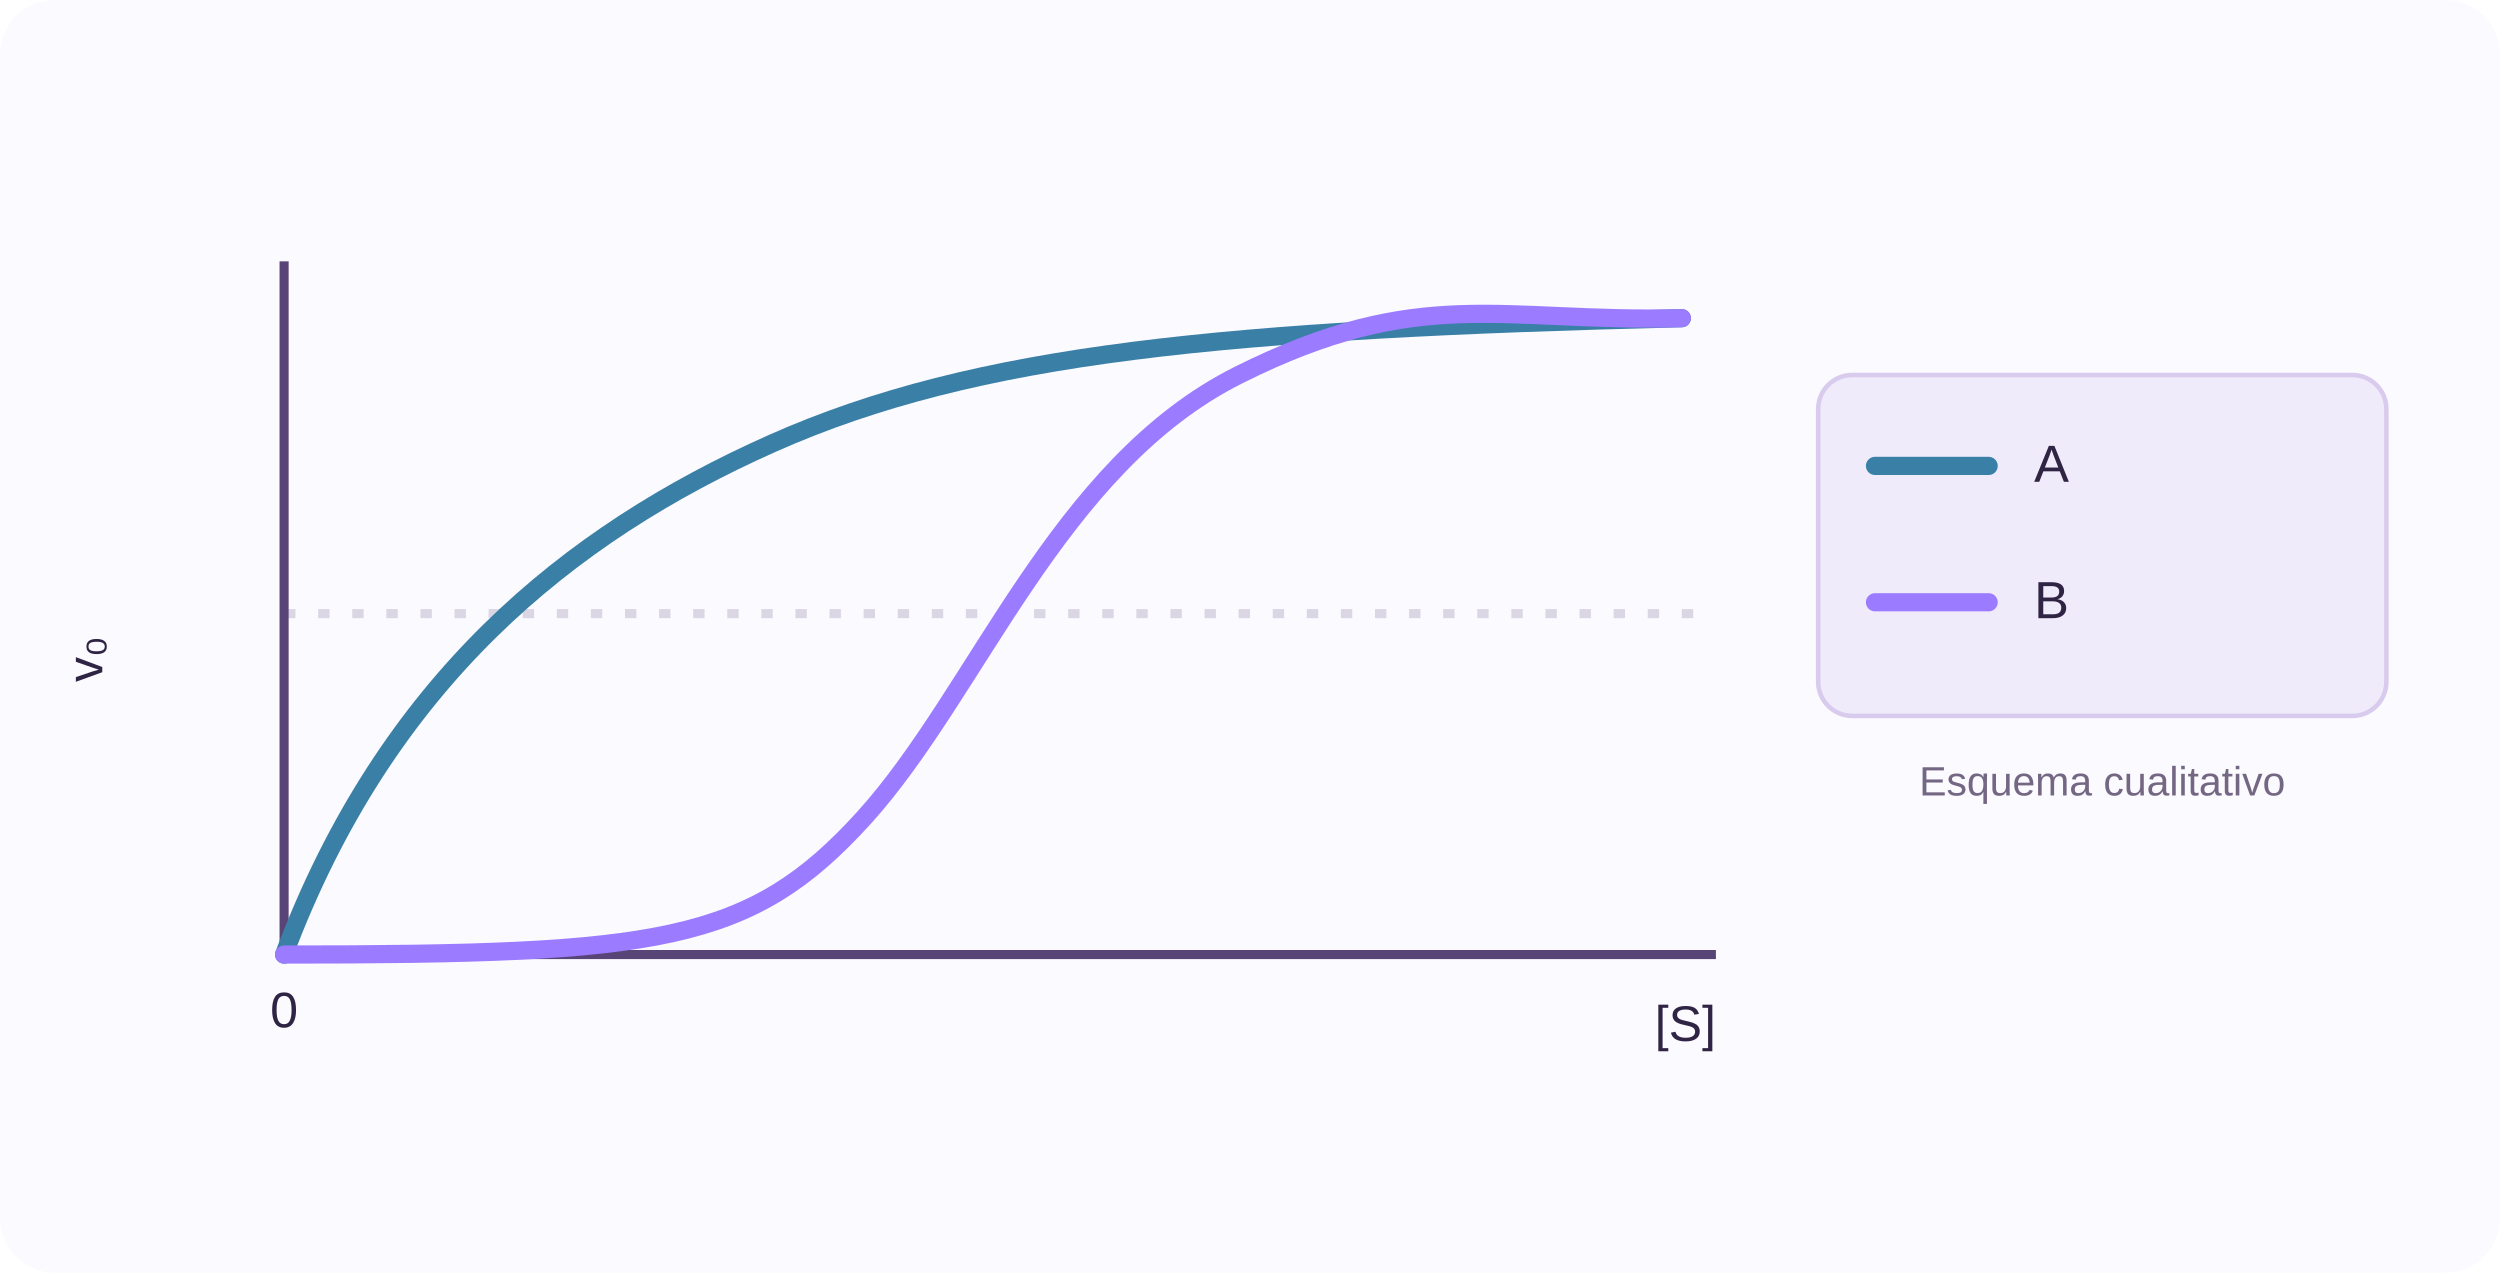
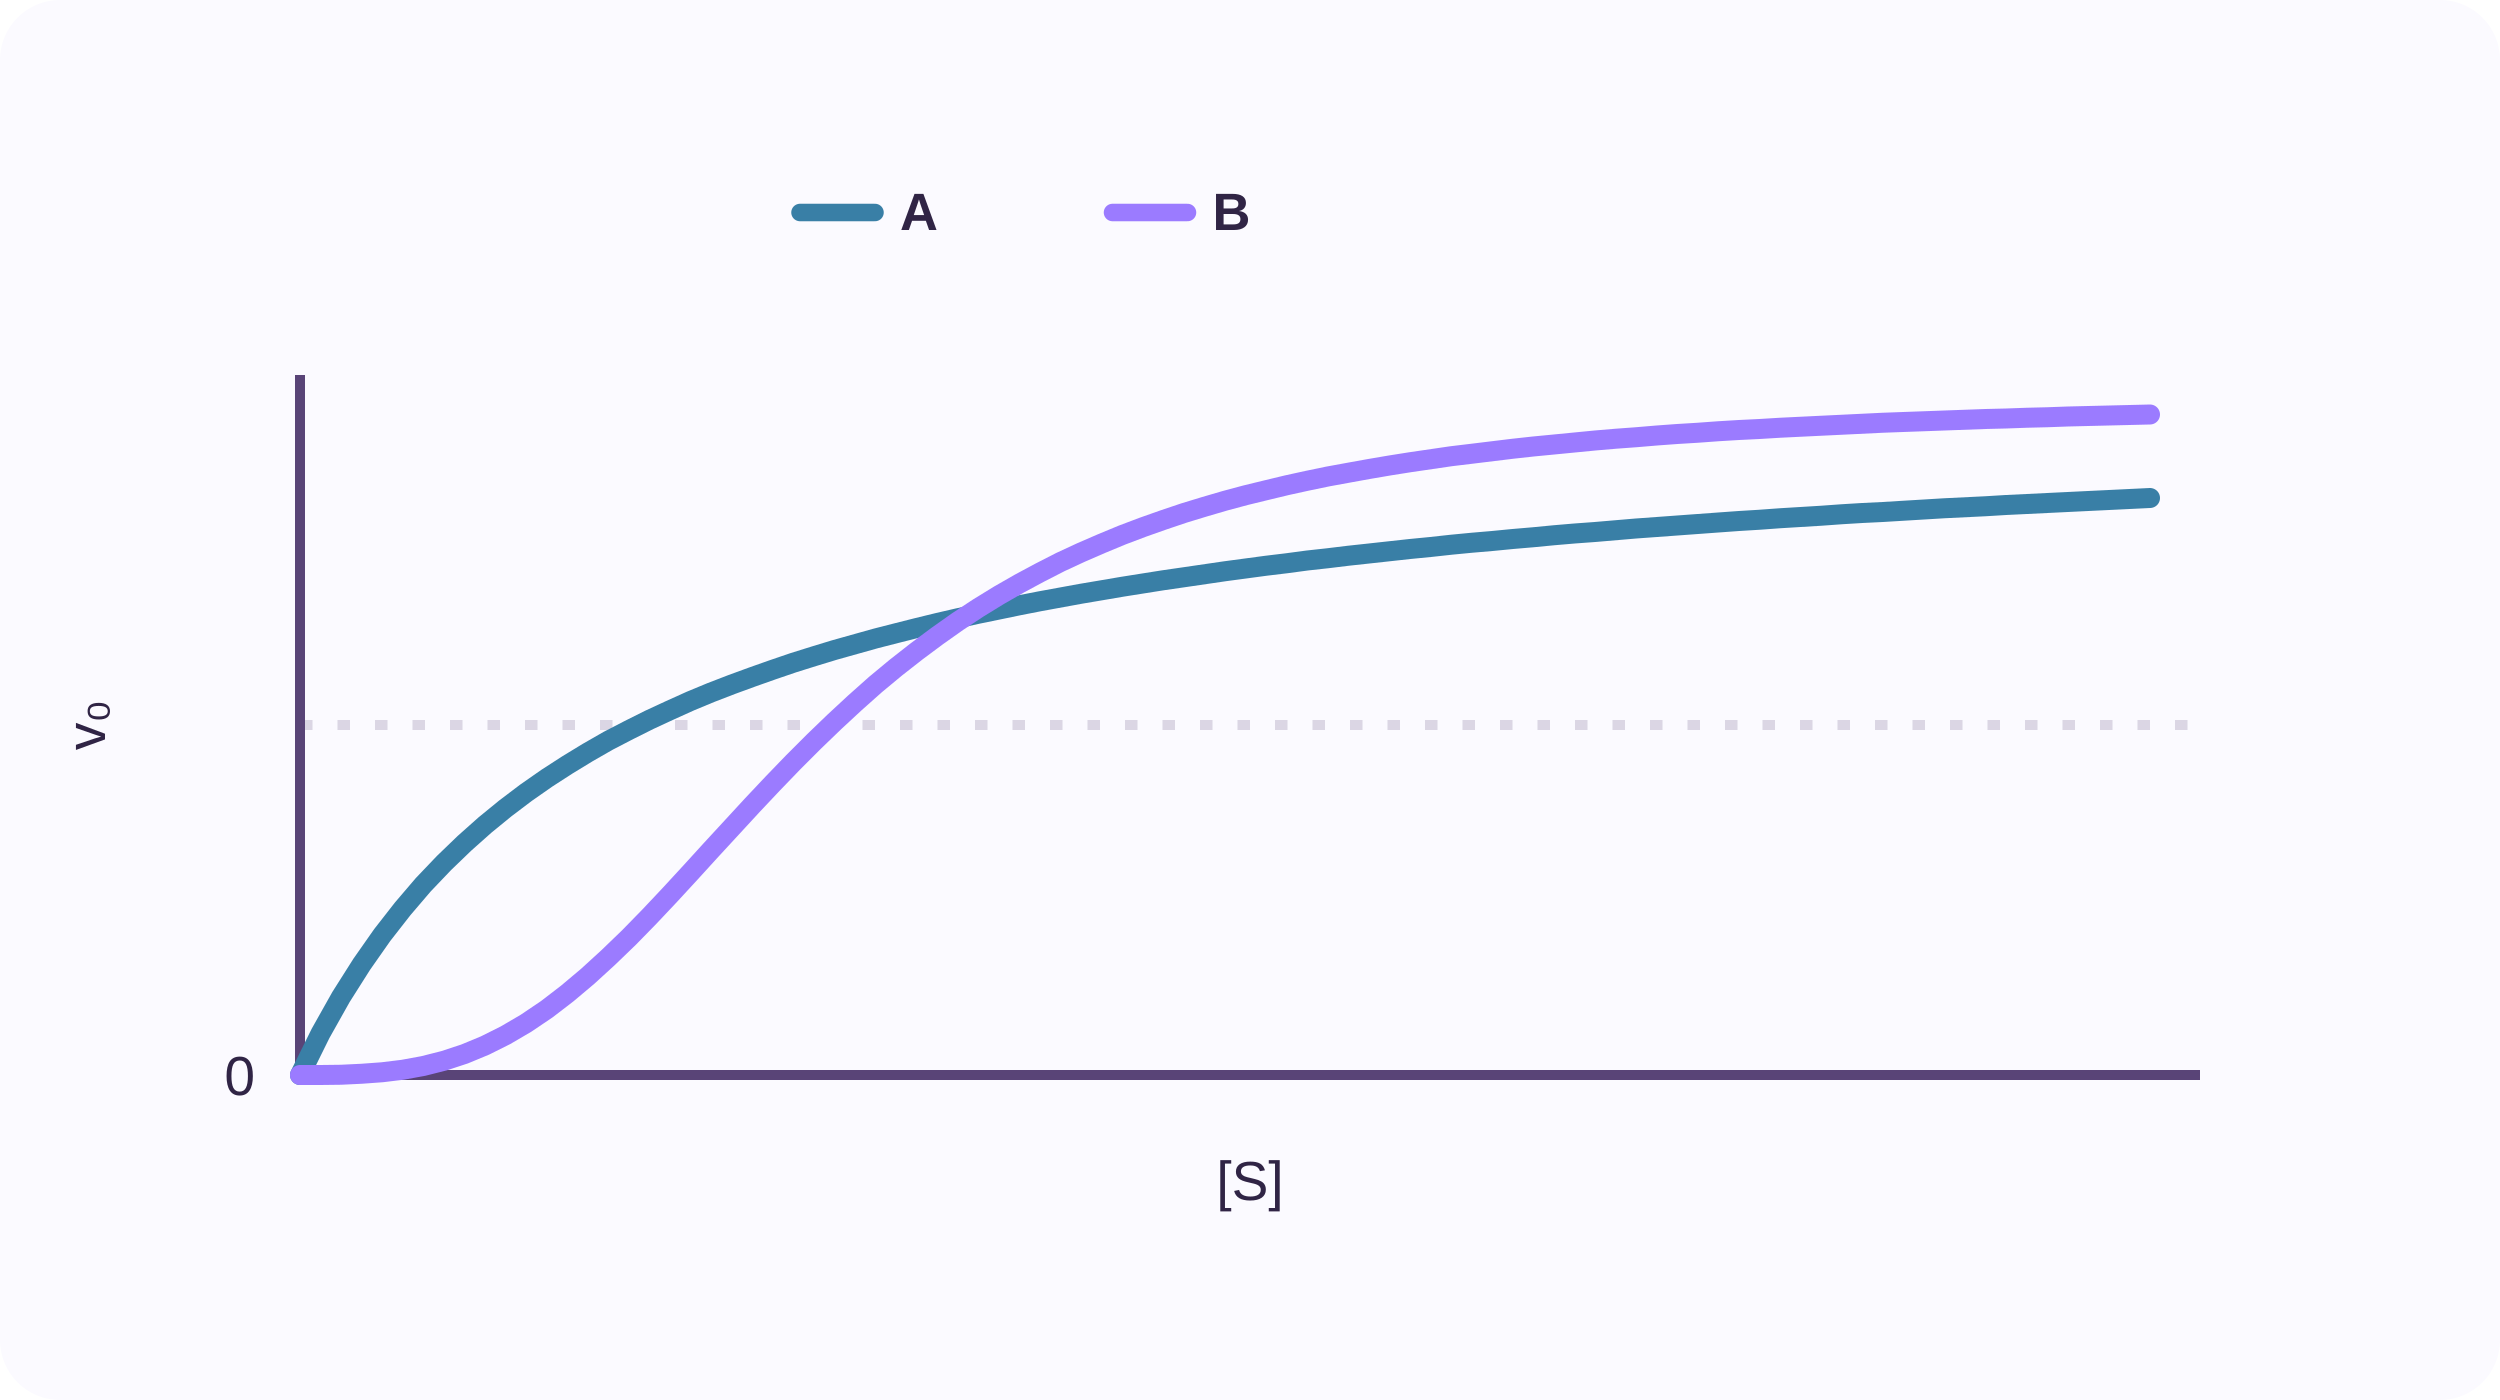
- <svg xmlns="http://www.w3.org/2000/svg" viewBox="0 0 1100 560" role="img" aria-labelledby="t d">
-   <rect width="1100" height="560" rx="24" fill="#fbfaff" />
+ <svg xmlns="http://www.w3.org/2000/svg" viewBox="0 0 1000 560" role="img" aria-labelledby="t d">
+   <rect width="1000" height="560" rx="24" fill="#fbfaff" />
  <g stroke="#594477" stroke-width="4" fill="none">
-     <path d="M125 115V420H755" />
-     <path d="M125 270H755" stroke-dasharray="5 10" opacity=".2" />
+     <path d="M120 150V430H880" />
+     <path d="M120 290H880" stroke-dasharray="5 10" opacity=".2" />
  </g>
  <g font-family="Arial" fill="#302445" font-size="22">
-     <text transform="translate(45 290) rotate(-90)" text-anchor="middle">v₀</text>
-     <text x="755" y="458" text-anchor="end">[S]</text>
-     <text x="125" y="452" text-anchor="middle">0</text>
+     <text transform="translate(42 290) rotate(-90)" text-anchor="middle">v₀</text>
+     <text x="500" y="480" text-anchor="middle">[S]</text>
+     <text x="102" y="438" text-anchor="end">0</text>
  </g>
-   <path d="M125 420 C170 300 250 235 340 195 S540 145 740 140" stroke="#397fa6" stroke-width="8" fill="none" stroke-linecap="round" />
-   <path d="M125 420 C290 420 330 415 380 360 S465 205 545 165 S660 142 740 140" stroke="#9b7bff" stroke-width="8" fill="none" stroke-linecap="round" />
-   <rect x="800" y="165" width="250" height="150" rx="15" fill="#f0ebfa" stroke="#d8cbed" stroke-width="2" />
-   <path d="M825 205H875" stroke="#397fa6" stroke-width="8" stroke-linecap="round" />
-   <text x="895" y="212" font-family="Arial" font-size="23" fill="#302445">A</text>
-   <path d="M825 265H875" stroke="#9b7bff" stroke-width="8" stroke-linecap="round" />
-   <text x="895" y="272" font-family="Arial" font-size="23" fill="#302445">B</text>
-   <text x="925" y="350" text-anchor="middle" font-family="Arial" font-size="18" fill="#746783">Esquema cualitativo</text>
+   <g font-family="Arial" font-size="21" font-weight="700">
+     <path d="M320 85h30" stroke="#397fa6" stroke-width="7" stroke-linecap="round" />
+     <text x="360" y="92" fill="#302445">A</text>
+     <path d="M445 85h30" stroke="#9b7bff" stroke-width="7" stroke-linecap="round" />
+     <text x="485" y="92" fill="#302445">B</text>
+   </g>
+   <path d="M120.0 430.0 L128.2 413.4 L136.4 398.8 L144.7 385.7 L152.9 374.0 L161.1 363.5 L169.3 353.9 L177.6 345.2 L185.8 337.3 L194.0 330.0 L202.2 323.3 L210.4 317.1 L218.7 311.3 L226.9 306.0 L235.1 301.0 L243.3 296.3 L251.6 292.0 L259.8 287.9 L268.0 284.1 L276.2 280.4 L284.4 277.0 L292.7 273.8 L300.9 270.8 L309.1 267.9 L317.3 265.1 L325.6 262.5 L333.8 260.0 L342.0 257.7 L350.2 255.4 L358.4 253.3 L366.7 251.2 L374.9 249.2 L383.1 247.3 L391.3 245.5 L399.6 243.8 L407.8 242.1 L416.0 240.5 L424.2 239.0 L432.4 237.5 L440.7 236.1 L448.9 234.7 L457.1 233.4 L465.3 232.1 L473.6 230.9 L481.8 229.7 L490.0 228.5 L498.2 227.4 L506.4 226.3 L514.7 225.3 L522.9 224.2 L531.1 223.3 L539.3 222.3 L547.6 221.4 L555.8 220.5 L564.0 219.6 L572.2 218.8 L580.4 217.9 L588.7 217.1 L596.9 216.4 L605.1 215.6 L613.3 214.9 L621.6 214.1 L629.8 213.4 L638.0 212.8 L646.2 212.1 L654.4 211.4 L662.7 210.8 L670.9 210.2 L679.1 209.6 L687.3 209.0 L695.6 208.4 L703.8 207.9 L712.0 207.3 L720.2 206.8 L728.4 206.3 L736.7 205.7 L744.9 205.2 L753.1 204.8 L761.3 204.3 L769.6 203.8 L777.8 203.3 L786.0 202.9 L794.2 202.5 L802.4 202.0 L810.7 201.6 L818.9 201.2 L827.1 200.8 L835.3 200.4 L843.6 200.0 L851.8 199.6 L860.0 199.2" stroke="#397fa6" stroke-width="8" fill="none" stroke-linecap="round" />
+   <path d="M120.0 430.0 L128.2 430.0 L136.4 429.9 L144.7 429.5 L152.9 428.9 L161.1 427.9 L169.3 426.4 L177.6 424.3 L185.8 421.6 L194.0 418.2 L202.2 414.1 L210.4 409.3 L218.7 403.7 L226.9 397.4 L235.1 390.5 L243.3 383.0 L251.6 375.0 L259.8 366.6 L268.0 357.9 L276.2 349.0 L284.4 340.0 L292.7 331.0 L300.9 322.1 L309.1 313.4 L317.3 304.9 L325.6 296.6 L333.8 288.7 L342.0 281.1 L350.2 273.8 L358.4 267.0 L366.7 260.5 L374.9 254.4 L383.1 248.6 L391.3 243.2 L399.6 238.1 L407.8 233.4 L416.0 229.0 L424.2 224.8 L432.4 221.0 L440.7 217.4 L448.9 214.0 L457.1 210.9 L465.3 208.0 L473.6 205.2 L481.8 202.7 L490.0 200.3 L498.2 198.1 L506.4 196.1 L514.7 194.1 L522.9 192.3 L531.1 190.6 L539.3 189.1 L547.6 187.6 L555.8 186.2 L564.0 184.9 L572.2 183.7 L580.4 182.5 L588.7 181.5 L596.9 180.5 L605.1 179.5 L613.3 178.6 L621.6 177.8 L629.8 177.0 L638.0 176.2 L646.2 175.5 L654.4 174.9 L662.7 174.2 L670.9 173.6 L679.1 173.1 L687.3 172.5 L695.6 172.0 L703.8 171.6 L712.0 171.1 L720.2 170.7 L728.4 170.3 L736.7 169.9 L744.9 169.5 L753.1 169.1 L761.3 168.8 L769.6 168.5 L777.8 168.2 L786.0 167.9 L794.2 167.6 L802.4 167.4 L810.7 167.1 L818.9 166.9 L827.1 166.6 L835.3 166.4 L843.6 166.2 L851.8 166.0 L860.0 165.8" stroke="#9b7bff" stroke-width="8" fill="none" stroke-linecap="round" />
</svg>
